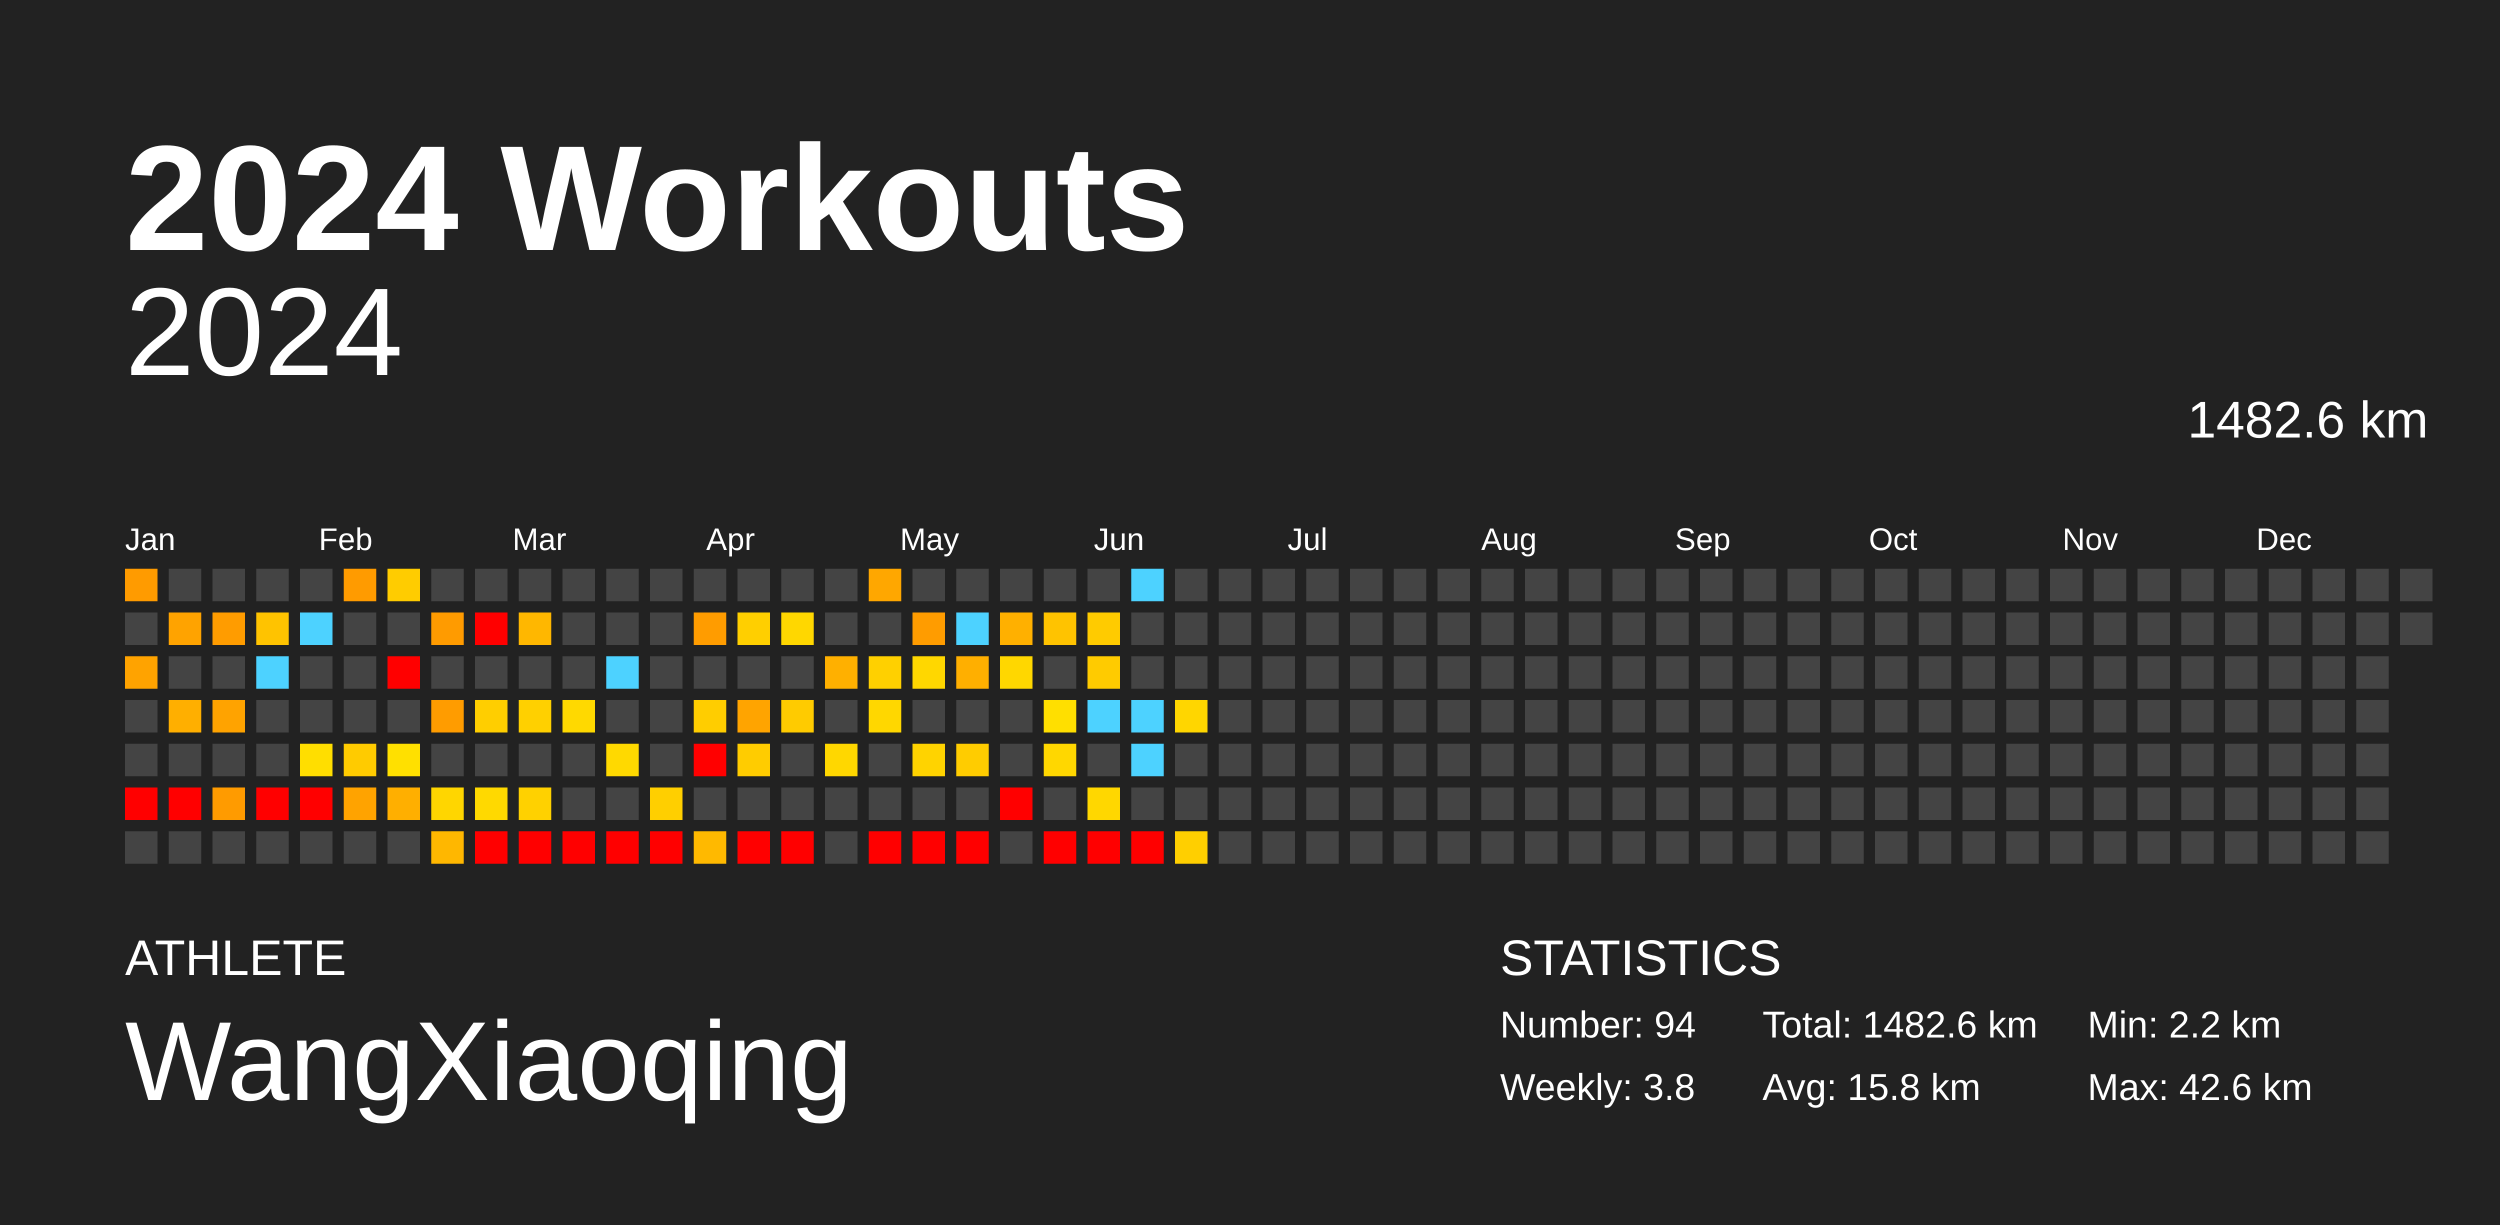
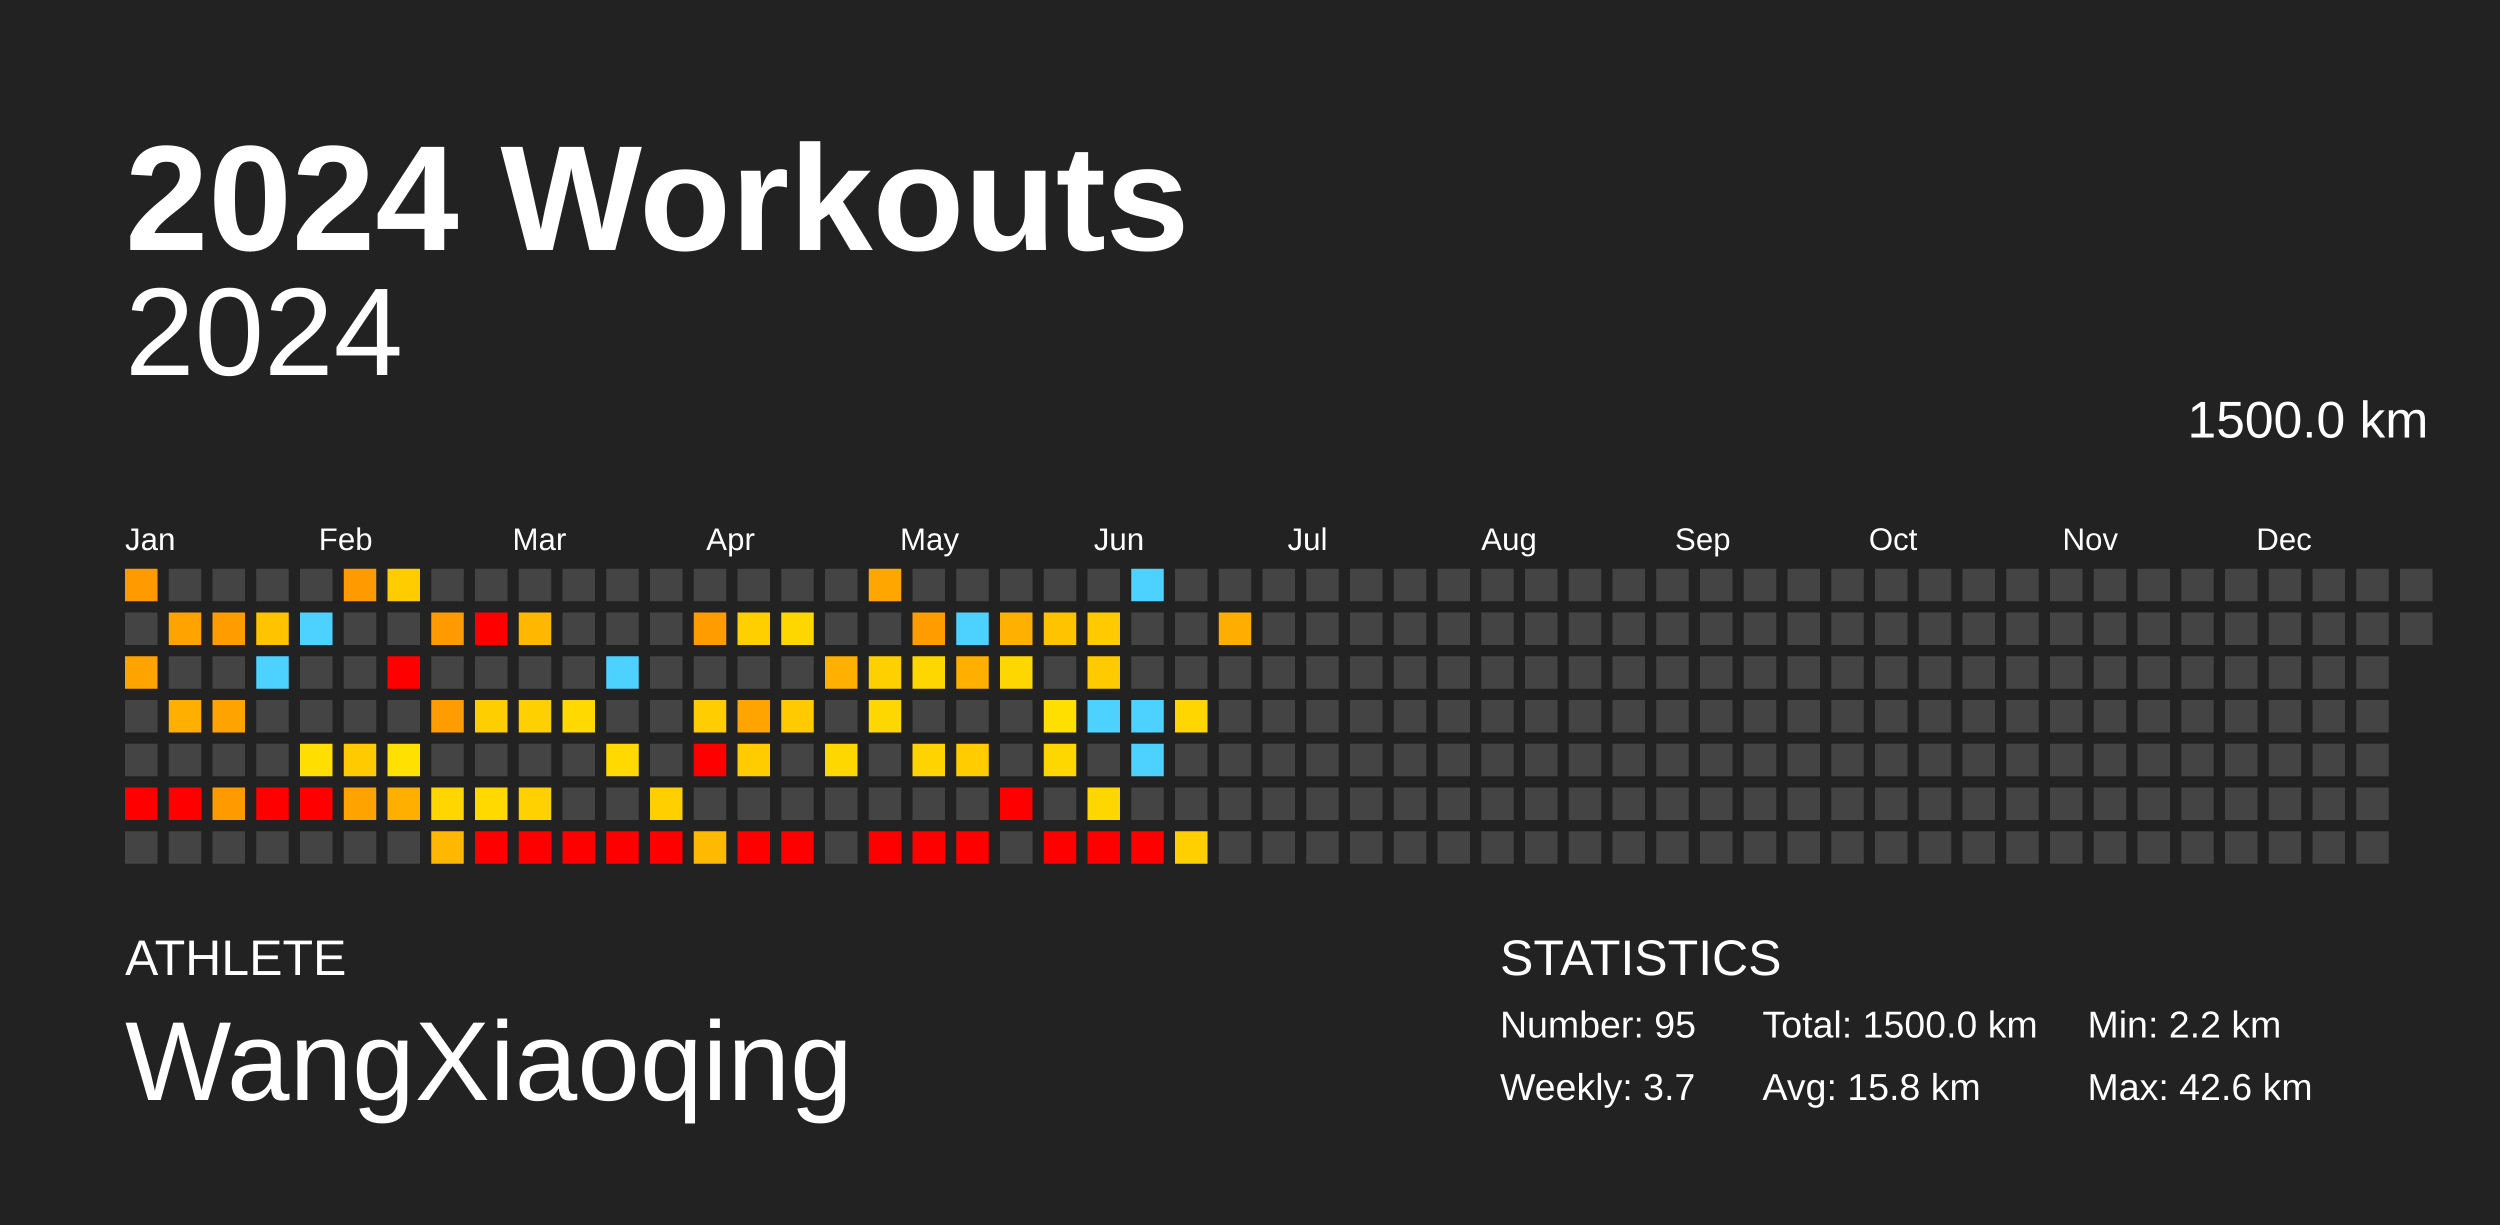
<svg xmlns="http://www.w3.org/2000/svg" baseProfile="full" height="98mm" version="1.1" viewBox="0,0,200,98" width="200mm">
  <defs />
  <rect fill="#222222" height="98" width="200" x="0" y="0" />
  <text fill="#FFFFFF" style="font-size:12px; font-family:Arial; font-weight:bold;" x="10" y="20">2024 Workouts</text>
  <text fill="#FFFFFF" style="font-size:4px; font-family:Arial" x="10" y="78">ATHLETE</text>
  <text fill="#FFFFFF" style="font-size:9px; font-family:Arial" x="10" y="88">WangXiaoqing</text>
  <text fill="#FFFFFF" style="font-size:4px; font-family:Arial" x="120" y="78">STATISTICS</text>
-   <text fill="#FFFFFF" style="font-size:3px; font-family:Arial" x="120" y="83">Number: 94</text>
-   <text fill="#FFFFFF" style="font-size:3px; font-family:Arial" x="120" y="88">Weekly: 3.8</text>
-   <text fill="#FFFFFF" style="font-size:3px; font-family:Arial" x="141" y="83">Total: 1482.6 km</text>
+   <text fill="#FFFFFF" style="font-size:3px; font-family:Arial" x="120" y="83">Number: 95</text>
+   <text fill="#FFFFFF" style="font-size:3px; font-family:Arial" x="120" y="88">Weekly: 3.7</text>
+   <text fill="#FFFFFF" style="font-size:3px; font-family:Arial" x="141" y="83">Total: 1500.0 km</text>
  <text fill="#FFFFFF" style="font-size:3px; font-family:Arial" x="141" y="88">Avg: 15.8 km</text>
  <text fill="#FFFFFF" style="font-size:3px; font-family:Arial" x="167" y="83">Min: 2.2 km</text>
  <text fill="#FFFFFF" style="font-size:3px; font-family:Arial" x="167" y="88">Max: 42.6 km</text>
  <text alignment-baseline="hanging" fill="#FFFFFF" style="font-size:10.0px; font-family:Arial;" x="10" y="30">2024</text>
-   <text alignment-baseline="hanging" fill="#FFFFFF" style="font-size:4.125px; font-family:Arial;" x="175" y="35">1482.6 km</text>
+   <text alignment-baseline="hanging" fill="#FFFFFF" style="font-size:4.125px; font-family:Arial;" x="175" y="35">1500.0 km</text>
  <text fill="#FFFFFF" style="font-size:2.5px; font-family:Arial" x="10.0" y="44">Jan</text>
  <text fill="#FFFFFF" style="font-size:2.5px; font-family:Arial" x="25.5" y="44">Feb</text>
  <text fill="#FFFFFF" style="font-size:2.5px; font-family:Arial" x="41.0" y="44">Mar</text>
  <text fill="#FFFFFF" style="font-size:2.5px; font-family:Arial" x="56.5" y="44">Apr</text>
  <text fill="#FFFFFF" style="font-size:2.5px; font-family:Arial" x="72.0" y="44">May</text>
  <text fill="#FFFFFF" style="font-size:2.5px; font-family:Arial" x="87.5" y="44">Jun</text>
  <text fill="#FFFFFF" style="font-size:2.5px; font-family:Arial" x="103.0" y="44">Jul</text>
  <text fill="#FFFFFF" style="font-size:2.5px; font-family:Arial" x="118.5" y="44">Aug</text>
  <text fill="#FFFFFF" style="font-size:2.5px; font-family:Arial" x="134.0" y="44">Sep</text>
  <text fill="#FFFFFF" style="font-size:2.5px; font-family:Arial" x="149.5" y="44">Oct</text>
  <text fill="#FFFFFF" style="font-size:2.5px; font-family:Arial" x="165.0" y="44">Nov</text>
  <text fill="#FFFFFF" style="font-size:2.5px; font-family:Arial" x="180.5" y="44">Dec</text>
  <rect fill="#ff9b00" height="2.6" width="2.6" x="10.0" y="45.5" />
  <rect fill="#444444" height="2.6" width="2.6" x="10.0" y="49.0" />
  <rect fill="#ffa300" height="2.6" width="2.6" x="10.0" y="52.5" />
  <rect fill="#444444" height="2.6" width="2.6" x="10.0" y="56.0" />
  <rect fill="#444444" height="2.6" width="2.6" x="10.0" y="59.5" />
  <rect fill="red" height="2.6" width="2.6" x="10.0" y="63.0" />
  <rect fill="#444444" height="2.6" width="2.6" x="10.0" y="66.5" />
  <rect fill="#444444" height="2.6" width="2.6" x="13.5" y="45.5" />
  <rect fill="#ffa300" height="2.6" width="2.6" x="13.5" y="49.0" />
  <rect fill="#444444" height="2.6" width="2.6" x="13.5" y="52.5" />
  <rect fill="#ffaf00" height="2.6" width="2.6" x="13.5" y="56.0" />
  <rect fill="#444444" height="2.6" width="2.6" x="13.5" y="59.5" />
  <rect fill="red" height="2.6" width="2.6" x="13.5" y="63.0" />
  <rect fill="#444444" height="2.6" width="2.6" x="13.5" y="66.5" />
  <rect fill="#444444" height="2.6" width="2.6" x="17.0" y="45.5" />
  <rect fill="#ff9c00" height="2.6" width="2.6" x="17.0" y="49.0" />
  <rect fill="#444444" height="2.6" width="2.6" x="17.0" y="52.5" />
  <rect fill="#ffa300" height="2.6" width="2.6" x="17.0" y="56.0" />
  <rect fill="#444444" height="2.6" width="2.6" x="17.0" y="59.5" />
  <rect fill="#ff9b00" height="2.6" width="2.6" x="17.0" y="63.0" />
  <rect fill="#444444" height="2.6" width="2.6" x="17.0" y="66.5" />
  <rect fill="#444444" height="2.6" width="2.6" x="20.5" y="45.5" />
  <rect fill="#ffc300" height="2.6" width="2.6" x="20.5" y="49.0" />
  <rect fill="#4dd2ff" height="2.6" width="2.6" x="20.5" y="52.5" />
  <rect fill="#444444" height="2.6" width="2.6" x="20.5" y="56.0" />
  <rect fill="#444444" height="2.6" width="2.6" x="20.5" y="59.5" />
  <rect fill="red" height="2.6" width="2.6" x="20.5" y="63.0" />
  <rect fill="#444444" height="2.6" width="2.6" x="20.5" y="66.5" />
  <rect fill="#444444" height="2.6" width="2.6" x="24.0" y="45.5" />
  <rect fill="#4dd2ff" height="2.6" width="2.6" x="24.0" y="49.0" />
  <rect fill="#444444" height="2.6" width="2.6" x="24.0" y="52.5" />
  <rect fill="#444444" height="2.6" width="2.6" x="24.0" y="56.0" />
  <rect fill="#ffde00" height="2.6" width="2.6" x="24.0" y="59.5" />
  <rect fill="red" height="2.6" width="2.6" x="24.0" y="63.0" />
  <rect fill="#444444" height="2.6" width="2.6" x="24.0" y="66.5" />
  <rect fill="#ff9b00" height="2.6" width="2.6" x="27.5" y="45.5" />
  <rect fill="#444444" height="2.6" width="2.6" x="27.5" y="49.0" />
  <rect fill="#444444" height="2.6" width="2.6" x="27.5" y="52.5" />
  <rect fill="#444444" height="2.6" width="2.6" x="27.5" y="56.0" />
  <rect fill="#ffcb00" height="2.6" width="2.6" x="27.5" y="59.5" />
  <rect fill="#ffa300" height="2.6" width="2.6" x="27.5" y="63.0" />
  <rect fill="#444444" height="2.6" width="2.6" x="27.5" y="66.5" />
  <rect fill="#ffcc00" height="2.6" width="2.6" x="31.0" y="45.5" />
  <rect fill="#444444" height="2.6" width="2.6" x="31.0" y="49.0" />
  <rect fill="red" height="2.6" width="2.6" x="31.0" y="52.5" />
  <rect fill="#444444" height="2.6" width="2.6" x="31.0" y="56.0" />
  <rect fill="#ffe000" height="2.6" width="2.6" x="31.0" y="59.5" />
  <rect fill="#ffaf00" height="2.6" width="2.6" x="31.0" y="63.0" />
  <rect fill="#444444" height="2.6" width="2.6" x="31.0" y="66.5" />
  <rect fill="#444444" height="2.6" width="2.6" x="34.5" y="45.5" />
  <rect fill="#ff9b00" height="2.6" width="2.6" x="34.5" y="49.0" />
  <rect fill="#444444" height="2.6" width="2.6" x="34.5" y="52.5" />
  <rect fill="#ff9c00" height="2.6" width="2.6" x="34.5" y="56.0" />
  <rect fill="#444444" height="2.6" width="2.6" x="34.5" y="59.5" />
  <rect fill="#ffd600" height="2.6" width="2.6" x="34.5" y="63.0" />
  <rect fill="#ffb700" height="2.6" width="2.6" x="34.5" y="66.5" />
  <rect fill="#444444" height="2.6" width="2.6" x="38.0" y="45.5" />
  <rect fill="red" height="2.6" width="2.6" x="38.0" y="49.0" />
  <rect fill="#444444" height="2.6" width="2.6" x="38.0" y="52.5" />
  <rect fill="#ffce00" height="2.6" width="2.6" x="38.0" y="56.0" />
  <rect fill="#444444" height="2.6" width="2.6" x="38.0" y="59.5" />
  <rect fill="#ffd900" height="2.6" width="2.6" x="38.0" y="63.0" />
  <rect fill="red" height="2.6" width="2.6" x="38.0" y="66.5" />
  <rect fill="#444444" height="2.6" width="2.6" x="41.5" y="45.5" />
  <rect fill="#ffb700" height="2.6" width="2.6" x="41.5" y="49.0" />
  <rect fill="#444444" height="2.6" width="2.6" x="41.5" y="52.5" />
  <rect fill="#ffd000" height="2.6" width="2.6" x="41.5" y="56.0" />
  <rect fill="#444444" height="2.6" width="2.6" x="41.5" y="59.5" />
  <rect fill="#ffd100" height="2.6" width="2.6" x="41.5" y="63.0" />
  <rect fill="red" height="2.6" width="2.6" x="41.5" y="66.5" />
  <rect fill="#444444" height="2.6" width="2.6" x="45.0" y="45.5" />
  <rect fill="#444444" height="2.6" width="2.6" x="45.0" y="49.0" />
  <rect fill="#444444" height="2.6" width="2.6" x="45.0" y="52.5" />
  <rect fill="#ffd900" height="2.6" width="2.6" x="45.0" y="56.0" />
  <rect fill="#444444" height="2.6" width="2.6" x="45.0" y="59.5" />
  <rect fill="#444444" height="2.6" width="2.6" x="45.0" y="63.0" />
  <rect fill="red" height="2.6" width="2.6" x="45.0" y="66.5" />
  <rect fill="#444444" height="2.6" width="2.6" x="48.5" y="45.5" />
  <rect fill="#444444" height="2.6" width="2.6" x="48.5" y="49.0" />
  <rect fill="#4dd2ff" height="2.6" width="2.6" x="48.5" y="52.5" />
  <rect fill="#444444" height="2.6" width="2.6" x="48.5" y="56.0" />
  <rect fill="#ffd900" height="2.6" width="2.6" x="48.5" y="59.5" />
  <rect fill="#444444" height="2.6" width="2.6" x="48.5" y="63.0" />
  <rect fill="red" height="2.6" width="2.6" x="48.5" y="66.5" />
  <rect fill="#444444" height="2.6" width="2.6" x="52.0" y="45.5" />
  <rect fill="#444444" height="2.6" width="2.6" x="52.0" y="49.0" />
  <rect fill="#444444" height="2.6" width="2.6" x="52.0" y="52.5" />
  <rect fill="#444444" height="2.6" width="2.6" x="52.0" y="56.0" />
  <rect fill="#444444" height="2.6" width="2.6" x="52.0" y="59.5" />
  <rect fill="#ffcf00" height="2.6" width="2.6" x="52.0" y="63.0" />
  <rect fill="red" height="2.6" width="2.6" x="52.0" y="66.5" />
  <rect fill="#444444" height="2.6" width="2.6" x="55.5" y="45.5" />
  <rect fill="#ff9c00" height="2.6" width="2.6" x="55.5" y="49.0" />
  <rect fill="#444444" height="2.6" width="2.6" x="55.5" y="52.5" />
  <rect fill="#ffcd00" height="2.6" width="2.6" x="55.5" y="56.0" />
  <rect fill="red" height="2.6" width="2.6" x="55.5" y="59.5" />
  <rect fill="#444444" height="2.6" width="2.6" x="55.5" y="63.0" />
  <rect fill="#ffb900" height="2.6" width="2.6" x="55.5" y="66.5" />
  <rect fill="#444444" height="2.6" width="2.6" x="59.0" y="45.5" />
  <rect fill="#ffcf00" height="2.6" width="2.6" x="59.0" y="49.0" />
  <rect fill="#444444" height="2.6" width="2.6" x="59.0" y="52.5" />
  <rect fill="#ffa400" height="2.6" width="2.6" x="59.0" y="56.0" />
  <rect fill="#ffcc00" height="2.6" width="2.6" x="59.0" y="59.5" />
  <rect fill="#444444" height="2.6" width="2.6" x="59.0" y="63.0" />
  <rect fill="red" height="2.6" width="2.6" x="59.0" y="66.5" />
  <rect fill="#444444" height="2.6" width="2.6" x="62.5" y="45.5" />
  <rect fill="#ffd700" height="2.6" width="2.6" x="62.5" y="49.0" />
  <rect fill="#444444" height="2.6" width="2.6" x="62.5" y="52.5" />
  <rect fill="#ffcb00" height="2.6" width="2.6" x="62.5" y="56.0" />
  <rect fill="#444444" height="2.6" width="2.6" x="62.5" y="59.5" />
  <rect fill="#444444" height="2.6" width="2.6" x="62.5" y="63.0" />
  <rect fill="red" height="2.6" width="2.6" x="62.5" y="66.5" />
  <rect fill="#444444" height="2.6" width="2.6" x="66.0" y="45.5" />
  <rect fill="#444444" height="2.6" width="2.6" x="66.0" y="49.0" />
  <rect fill="#ffb000" height="2.6" width="2.6" x="66.0" y="52.5" />
  <rect fill="#444444" height="2.6" width="2.6" x="66.0" y="56.0" />
  <rect fill="#ffd700" height="2.6" width="2.6" x="66.0" y="59.5" />
  <rect fill="#444444" height="2.6" width="2.6" x="66.0" y="63.0" />
  <rect fill="#444444" height="2.6" width="2.6" x="66.0" y="66.5" />
  <rect fill="#ffa700" height="2.6" width="2.6" x="69.5" y="45.5" />
  <rect fill="#444444" height="2.6" width="2.6" x="69.5" y="49.0" />
  <rect fill="#ffd000" height="2.6" width="2.6" x="69.5" y="52.5" />
  <rect fill="#ffd700" height="2.6" width="2.6" x="69.5" y="56.0" />
  <rect fill="#444444" height="2.6" width="2.6" x="69.5" y="59.5" />
  <rect fill="#444444" height="2.6" width="2.6" x="69.5" y="63.0" />
  <rect fill="red" height="2.6" width="2.6" x="69.5" y="66.5" />
  <rect fill="#444444" height="2.6" width="2.6" x="73.0" y="45.5" />
  <rect fill="#ff9c00" height="2.6" width="2.6" x="73.0" y="49.0" />
  <rect fill="#ffd700" height="2.6" width="2.6" x="73.0" y="52.5" />
  <rect fill="#444444" height="2.6" width="2.6" x="73.0" y="56.0" />
  <rect fill="#ffd300" height="2.6" width="2.6" x="73.0" y="59.5" />
  <rect fill="#444444" height="2.6" width="2.6" x="73.0" y="63.0" />
  <rect fill="red" height="2.6" width="2.6" x="73.0" y="66.5" />
  <rect fill="#444444" height="2.6" width="2.6" x="76.5" y="45.5" />
  <rect fill="#4dd2ff" height="2.6" width="2.6" x="76.5" y="49.0" />
  <rect fill="#ffaf00" height="2.6" width="2.6" x="76.5" y="52.5" />
  <rect fill="#444444" height="2.6" width="2.6" x="76.5" y="56.0" />
  <rect fill="#ffcc00" height="2.6" width="2.6" x="76.5" y="59.5" />
  <rect fill="#444444" height="2.6" width="2.6" x="76.5" y="63.0" />
  <rect fill="red" height="2.6" width="2.6" x="76.5" y="66.5" />
  <rect fill="#444444" height="2.6" width="2.6" x="80.0" y="45.5" />
  <rect fill="#ffb000" height="2.6" width="2.6" x="80.0" y="49.0" />
  <rect fill="#ffd700" height="2.6" width="2.6" x="80.0" y="52.5" />
  <rect fill="#444444" height="2.6" width="2.6" x="80.0" y="56.0" />
  <rect fill="#444444" height="2.6" width="2.6" x="80.0" y="59.5" />
  <rect fill="red" height="2.6" width="2.6" x="80.0" y="63.0" />
  <rect fill="#444444" height="2.6" width="2.6" x="80.0" y="66.5" />
  <rect fill="#444444" height="2.6" width="2.6" x="83.5" y="45.5" />
  <rect fill="#ffc300" height="2.6" width="2.6" x="83.5" y="49.0" />
  <rect fill="#444444" height="2.6" width="2.6" x="83.5" y="52.5" />
  <rect fill="#ffdf00" height="2.6" width="2.6" x="83.5" y="56.0" />
  <rect fill="#ffd700" height="2.6" width="2.6" x="83.5" y="59.5" />
  <rect fill="#444444" height="2.6" width="2.6" x="83.5" y="63.0" />
  <rect fill="red" height="2.6" width="2.6" x="83.5" y="66.5" />
  <rect fill="#444444" height="2.6" width="2.6" x="87.0" y="45.5" />
  <rect fill="#ffcb00" height="2.6" width="2.6" x="87.0" y="49.0" />
  <rect fill="#ffcb00" height="2.6" width="2.6" x="87.0" y="52.5" />
  <rect fill="#4dd2ff" height="2.6" width="2.6" x="87.0" y="56.0" />
  <rect fill="#444444" height="2.6" width="2.6" x="87.0" y="59.5" />
  <rect fill="#ffd700" height="2.6" width="2.6" x="87.0" y="63.0" />
  <rect fill="red" height="2.6" width="2.6" x="87.0" y="66.5" />
  <rect fill="#4dd2ff" height="2.6" width="2.6" x="90.5" y="45.5" />
  <rect fill="#444444" height="2.6" width="2.6" x="90.5" y="49.0" />
  <rect fill="#444444" height="2.6" width="2.6" x="90.5" y="52.5" />
  <rect fill="#4dd2ff" height="2.6" width="2.6" x="90.5" y="56.0" />
  <rect fill="#4dd2ff" height="2.6" width="2.6" x="90.5" y="59.5" />
  <rect fill="#444444" height="2.6" width="2.6" x="90.5" y="63.0" />
  <rect fill="red" height="2.6" width="2.6" x="90.5" y="66.5" />
  <rect fill="#444444" height="2.6" width="2.6" x="94.0" y="45.5" />
  <rect fill="#444444" height="2.6" width="2.6" x="94.0" y="49.0" />
  <rect fill="#444444" height="2.6" width="2.6" x="94.0" y="52.5" />
  <rect fill="#ffd600" height="2.6" width="2.6" x="94.0" y="56.0" />
  <rect fill="#444444" height="2.6" width="2.6" x="94.0" y="59.5" />
  <rect fill="#444444" height="2.6" width="2.6" x="94.0" y="63.0" />
  <rect fill="#ffcf00" height="2.6" width="2.6" x="94.0" y="66.5" />
  <rect fill="#444444" height="2.6" width="2.6" x="97.5" y="45.5" />
-   <rect fill="#444444" height="2.6" width="2.6" x="97.5" y="49.0" />
+   <rect fill="#ffad00" height="2.6" width="2.6" x="97.5" y="49.0" />
  <rect fill="#444444" height="2.6" width="2.6" x="97.5" y="52.5" />
  <rect fill="#444444" height="2.6" width="2.6" x="97.5" y="56.0" />
  <rect fill="#444444" height="2.6" width="2.6" x="97.5" y="59.5" />
  <rect fill="#444444" height="2.6" width="2.6" x="97.5" y="63.0" />
  <rect fill="#444444" height="2.6" width="2.6" x="97.5" y="66.5" />
  <rect fill="#444444" height="2.6" width="2.6" x="101.0" y="45.5" />
  <rect fill="#444444" height="2.6" width="2.6" x="101.0" y="49.0" />
  <rect fill="#444444" height="2.6" width="2.6" x="101.0" y="52.5" />
  <rect fill="#444444" height="2.6" width="2.6" x="101.0" y="56.0" />
  <rect fill="#444444" height="2.6" width="2.6" x="101.0" y="59.5" />
  <rect fill="#444444" height="2.6" width="2.6" x="101.0" y="63.0" />
  <rect fill="#444444" height="2.6" width="2.6" x="101.0" y="66.5" />
  <rect fill="#444444" height="2.6" width="2.6" x="104.5" y="45.5" />
  <rect fill="#444444" height="2.6" width="2.6" x="104.5" y="49.0" />
  <rect fill="#444444" height="2.6" width="2.6" x="104.5" y="52.5" />
  <rect fill="#444444" height="2.6" width="2.6" x="104.5" y="56.0" />
  <rect fill="#444444" height="2.6" width="2.6" x="104.5" y="59.5" />
  <rect fill="#444444" height="2.6" width="2.6" x="104.5" y="63.0" />
  <rect fill="#444444" height="2.6" width="2.6" x="104.5" y="66.5" />
  <rect fill="#444444" height="2.6" width="2.6" x="108.0" y="45.5" />
  <rect fill="#444444" height="2.6" width="2.6" x="108.0" y="49.0" />
  <rect fill="#444444" height="2.6" width="2.6" x="108.0" y="52.5" />
  <rect fill="#444444" height="2.6" width="2.6" x="108.0" y="56.0" />
  <rect fill="#444444" height="2.6" width="2.6" x="108.0" y="59.5" />
  <rect fill="#444444" height="2.6" width="2.6" x="108.0" y="63.0" />
  <rect fill="#444444" height="2.6" width="2.6" x="108.0" y="66.5" />
  <rect fill="#444444" height="2.6" width="2.6" x="111.5" y="45.5" />
  <rect fill="#444444" height="2.6" width="2.6" x="111.5" y="49.0" />
  <rect fill="#444444" height="2.6" width="2.6" x="111.5" y="52.5" />
  <rect fill="#444444" height="2.6" width="2.6" x="111.5" y="56.0" />
  <rect fill="#444444" height="2.6" width="2.6" x="111.5" y="59.5" />
  <rect fill="#444444" height="2.6" width="2.6" x="111.5" y="63.0" />
  <rect fill="#444444" height="2.6" width="2.6" x="111.5" y="66.5" />
  <rect fill="#444444" height="2.6" width="2.6" x="115.0" y="45.5" />
  <rect fill="#444444" height="2.6" width="2.6" x="115.0" y="49.0" />
  <rect fill="#444444" height="2.6" width="2.6" x="115.0" y="52.5" />
  <rect fill="#444444" height="2.6" width="2.6" x="115.0" y="56.0" />
  <rect fill="#444444" height="2.6" width="2.6" x="115.0" y="59.5" />
  <rect fill="#444444" height="2.6" width="2.6" x="115.0" y="63.0" />
  <rect fill="#444444" height="2.6" width="2.6" x="115.0" y="66.5" />
  <rect fill="#444444" height="2.6" width="2.6" x="118.5" y="45.5" />
  <rect fill="#444444" height="2.6" width="2.6" x="118.5" y="49.0" />
  <rect fill="#444444" height="2.6" width="2.6" x="118.5" y="52.5" />
  <rect fill="#444444" height="2.6" width="2.6" x="118.5" y="56.0" />
  <rect fill="#444444" height="2.6" width="2.6" x="118.5" y="59.5" />
  <rect fill="#444444" height="2.6" width="2.6" x="118.5" y="63.0" />
  <rect fill="#444444" height="2.6" width="2.6" x="118.5" y="66.5" />
  <rect fill="#444444" height="2.6" width="2.6" x="122.0" y="45.5" />
  <rect fill="#444444" height="2.6" width="2.6" x="122.0" y="49.0" />
  <rect fill="#444444" height="2.6" width="2.6" x="122.0" y="52.5" />
  <rect fill="#444444" height="2.6" width="2.6" x="122.0" y="56.0" />
  <rect fill="#444444" height="2.6" width="2.6" x="122.0" y="59.5" />
  <rect fill="#444444" height="2.6" width="2.6" x="122.0" y="63.0" />
  <rect fill="#444444" height="2.6" width="2.6" x="122.0" y="66.5" />
  <rect fill="#444444" height="2.6" width="2.6" x="125.5" y="45.5" />
  <rect fill="#444444" height="2.6" width="2.6" x="125.5" y="49.0" />
  <rect fill="#444444" height="2.6" width="2.6" x="125.5" y="52.5" />
  <rect fill="#444444" height="2.6" width="2.6" x="125.5" y="56.0" />
  <rect fill="#444444" height="2.6" width="2.6" x="125.5" y="59.5" />
  <rect fill="#444444" height="2.6" width="2.6" x="125.5" y="63.0" />
  <rect fill="#444444" height="2.6" width="2.6" x="125.5" y="66.5" />
  <rect fill="#444444" height="2.6" width="2.6" x="129.0" y="45.5" />
  <rect fill="#444444" height="2.6" width="2.6" x="129.0" y="49.0" />
  <rect fill="#444444" height="2.6" width="2.6" x="129.0" y="52.5" />
  <rect fill="#444444" height="2.6" width="2.6" x="129.0" y="56.0" />
  <rect fill="#444444" height="2.6" width="2.6" x="129.0" y="59.5" />
  <rect fill="#444444" height="2.6" width="2.6" x="129.0" y="63.0" />
  <rect fill="#444444" height="2.6" width="2.6" x="129.0" y="66.5" />
  <rect fill="#444444" height="2.6" width="2.6" x="132.5" y="45.5" />
  <rect fill="#444444" height="2.6" width="2.6" x="132.5" y="49.0" />
  <rect fill="#444444" height="2.6" width="2.6" x="132.5" y="52.5" />
  <rect fill="#444444" height="2.6" width="2.6" x="132.5" y="56.0" />
  <rect fill="#444444" height="2.6" width="2.6" x="132.5" y="59.5" />
  <rect fill="#444444" height="2.6" width="2.6" x="132.5" y="63.0" />
  <rect fill="#444444" height="2.6" width="2.6" x="132.5" y="66.5" />
  <rect fill="#444444" height="2.6" width="2.6" x="136.0" y="45.5" />
  <rect fill="#444444" height="2.6" width="2.6" x="136.0" y="49.0" />
  <rect fill="#444444" height="2.6" width="2.6" x="136.0" y="52.5" />
  <rect fill="#444444" height="2.6" width="2.6" x="136.0" y="56.0" />
  <rect fill="#444444" height="2.6" width="2.6" x="136.0" y="59.5" />
  <rect fill="#444444" height="2.6" width="2.6" x="136.0" y="63.0" />
  <rect fill="#444444" height="2.6" width="2.6" x="136.0" y="66.5" />
  <rect fill="#444444" height="2.6" width="2.6" x="139.5" y="45.5" />
  <rect fill="#444444" height="2.6" width="2.6" x="139.5" y="49.0" />
  <rect fill="#444444" height="2.6" width="2.6" x="139.5" y="52.5" />
  <rect fill="#444444" height="2.6" width="2.6" x="139.5" y="56.0" />
  <rect fill="#444444" height="2.6" width="2.6" x="139.5" y="59.5" />
  <rect fill="#444444" height="2.6" width="2.6" x="139.5" y="63.0" />
  <rect fill="#444444" height="2.6" width="2.6" x="139.5" y="66.5" />
  <rect fill="#444444" height="2.6" width="2.6" x="143.0" y="45.5" />
  <rect fill="#444444" height="2.6" width="2.6" x="143.0" y="49.0" />
  <rect fill="#444444" height="2.6" width="2.6" x="143.0" y="52.5" />
  <rect fill="#444444" height="2.6" width="2.6" x="143.0" y="56.0" />
  <rect fill="#444444" height="2.6" width="2.6" x="143.0" y="59.5" />
  <rect fill="#444444" height="2.6" width="2.6" x="143.0" y="63.0" />
  <rect fill="#444444" height="2.6" width="2.6" x="143.0" y="66.5" />
  <rect fill="#444444" height="2.6" width="2.6" x="146.5" y="45.5" />
  <rect fill="#444444" height="2.6" width="2.6" x="146.5" y="49.0" />
  <rect fill="#444444" height="2.6" width="2.6" x="146.5" y="52.5" />
  <rect fill="#444444" height="2.6" width="2.6" x="146.5" y="56.0" />
  <rect fill="#444444" height="2.6" width="2.6" x="146.5" y="59.5" />
  <rect fill="#444444" height="2.6" width="2.6" x="146.5" y="63.0" />
  <rect fill="#444444" height="2.6" width="2.6" x="146.5" y="66.5" />
  <rect fill="#444444" height="2.6" width="2.6" x="150.0" y="45.5" />
  <rect fill="#444444" height="2.6" width="2.6" x="150.0" y="49.0" />
  <rect fill="#444444" height="2.6" width="2.6" x="150.0" y="52.5" />
  <rect fill="#444444" height="2.6" width="2.6" x="150.0" y="56.0" />
  <rect fill="#444444" height="2.6" width="2.6" x="150.0" y="59.5" />
  <rect fill="#444444" height="2.6" width="2.6" x="150.0" y="63.0" />
  <rect fill="#444444" height="2.6" width="2.6" x="150.0" y="66.5" />
  <rect fill="#444444" height="2.6" width="2.6" x="153.5" y="45.5" />
  <rect fill="#444444" height="2.6" width="2.6" x="153.5" y="49.0" />
  <rect fill="#444444" height="2.6" width="2.6" x="153.5" y="52.5" />
  <rect fill="#444444" height="2.6" width="2.6" x="153.5" y="56.0" />
  <rect fill="#444444" height="2.6" width="2.6" x="153.5" y="59.5" />
  <rect fill="#444444" height="2.6" width="2.6" x="153.5" y="63.0" />
  <rect fill="#444444" height="2.6" width="2.6" x="153.5" y="66.5" />
  <rect fill="#444444" height="2.6" width="2.6" x="157.0" y="45.5" />
  <rect fill="#444444" height="2.6" width="2.6" x="157.0" y="49.0" />
  <rect fill="#444444" height="2.6" width="2.6" x="157.0" y="52.5" />
  <rect fill="#444444" height="2.6" width="2.6" x="157.0" y="56.0" />
  <rect fill="#444444" height="2.6" width="2.6" x="157.0" y="59.5" />
  <rect fill="#444444" height="2.6" width="2.6" x="157.0" y="63.0" />
  <rect fill="#444444" height="2.6" width="2.6" x="157.0" y="66.5" />
  <rect fill="#444444" height="2.6" width="2.6" x="160.5" y="45.5" />
  <rect fill="#444444" height="2.6" width="2.6" x="160.5" y="49.0" />
  <rect fill="#444444" height="2.6" width="2.6" x="160.5" y="52.5" />
  <rect fill="#444444" height="2.6" width="2.6" x="160.5" y="56.0" />
  <rect fill="#444444" height="2.6" width="2.6" x="160.5" y="59.5" />
  <rect fill="#444444" height="2.6" width="2.6" x="160.5" y="63.0" />
  <rect fill="#444444" height="2.6" width="2.6" x="160.5" y="66.5" />
  <rect fill="#444444" height="2.6" width="2.6" x="164.0" y="45.5" />
  <rect fill="#444444" height="2.6" width="2.6" x="164.0" y="49.0" />
  <rect fill="#444444" height="2.6" width="2.6" x="164.0" y="52.5" />
  <rect fill="#444444" height="2.6" width="2.6" x="164.0" y="56.0" />
  <rect fill="#444444" height="2.6" width="2.6" x="164.0" y="59.5" />
  <rect fill="#444444" height="2.6" width="2.6" x="164.0" y="63.0" />
  <rect fill="#444444" height="2.6" width="2.6" x="164.0" y="66.5" />
  <rect fill="#444444" height="2.6" width="2.6" x="167.5" y="45.5" />
  <rect fill="#444444" height="2.6" width="2.6" x="167.5" y="49.0" />
  <rect fill="#444444" height="2.6" width="2.6" x="167.5" y="52.5" />
  <rect fill="#444444" height="2.6" width="2.6" x="167.5" y="56.0" />
  <rect fill="#444444" height="2.6" width="2.6" x="167.5" y="59.5" />
  <rect fill="#444444" height="2.6" width="2.6" x="167.5" y="63.0" />
  <rect fill="#444444" height="2.6" width="2.6" x="167.5" y="66.5" />
  <rect fill="#444444" height="2.6" width="2.6" x="171.0" y="45.5" />
  <rect fill="#444444" height="2.6" width="2.6" x="171.0" y="49.0" />
  <rect fill="#444444" height="2.6" width="2.6" x="171.0" y="52.5" />
  <rect fill="#444444" height="2.6" width="2.6" x="171.0" y="56.0" />
  <rect fill="#444444" height="2.6" width="2.6" x="171.0" y="59.5" />
  <rect fill="#444444" height="2.6" width="2.6" x="171.0" y="63.0" />
  <rect fill="#444444" height="2.6" width="2.6" x="171.0" y="66.5" />
  <rect fill="#444444" height="2.6" width="2.6" x="174.5" y="45.5" />
  <rect fill="#444444" height="2.6" width="2.6" x="174.5" y="49.0" />
  <rect fill="#444444" height="2.6" width="2.6" x="174.5" y="52.5" />
  <rect fill="#444444" height="2.6" width="2.6" x="174.5" y="56.0" />
  <rect fill="#444444" height="2.6" width="2.6" x="174.5" y="59.5" />
  <rect fill="#444444" height="2.6" width="2.6" x="174.5" y="63.0" />
  <rect fill="#444444" height="2.6" width="2.6" x="174.5" y="66.5" />
  <rect fill="#444444" height="2.6" width="2.6" x="178.0" y="45.5" />
  <rect fill="#444444" height="2.6" width="2.6" x="178.0" y="49.0" />
  <rect fill="#444444" height="2.6" width="2.6" x="178.0" y="52.5" />
  <rect fill="#444444" height="2.6" width="2.6" x="178.0" y="56.0" />
  <rect fill="#444444" height="2.6" width="2.6" x="178.0" y="59.5" />
  <rect fill="#444444" height="2.6" width="2.6" x="178.0" y="63.0" />
  <rect fill="#444444" height="2.6" width="2.6" x="178.0" y="66.5" />
  <rect fill="#444444" height="2.6" width="2.6" x="181.5" y="45.5" />
  <rect fill="#444444" height="2.6" width="2.6" x="181.5" y="49.0" />
  <rect fill="#444444" height="2.6" width="2.6" x="181.5" y="52.5" />
  <rect fill="#444444" height="2.6" width="2.6" x="181.5" y="56.0" />
  <rect fill="#444444" height="2.6" width="2.6" x="181.5" y="59.5" />
  <rect fill="#444444" height="2.6" width="2.6" x="181.5" y="63.0" />
  <rect fill="#444444" height="2.6" width="2.6" x="181.5" y="66.5" />
  <rect fill="#444444" height="2.6" width="2.6" x="185.0" y="45.5" />
  <rect fill="#444444" height="2.6" width="2.6" x="185.0" y="49.0" />
  <rect fill="#444444" height="2.6" width="2.6" x="185.0" y="52.5" />
  <rect fill="#444444" height="2.6" width="2.6" x="185.0" y="56.0" />
  <rect fill="#444444" height="2.6" width="2.6" x="185.0" y="59.5" />
  <rect fill="#444444" height="2.6" width="2.6" x="185.0" y="63.0" />
  <rect fill="#444444" height="2.6" width="2.6" x="185.0" y="66.5" />
  <rect fill="#444444" height="2.6" width="2.6" x="188.5" y="45.5" />
  <rect fill="#444444" height="2.6" width="2.6" x="188.5" y="49.0" />
  <rect fill="#444444" height="2.6" width="2.6" x="188.5" y="52.5" />
  <rect fill="#444444" height="2.6" width="2.6" x="188.5" y="56.0" />
  <rect fill="#444444" height="2.6" width="2.6" x="188.5" y="59.5" />
  <rect fill="#444444" height="2.6" width="2.6" x="188.5" y="63.0" />
  <rect fill="#444444" height="2.6" width="2.6" x="188.5" y="66.5" />
  <rect fill="#444444" height="2.6" width="2.6" x="192.0" y="45.5" />
  <rect fill="#444444" height="2.6" width="2.6" x="192.0" y="49.0" />
</svg>
